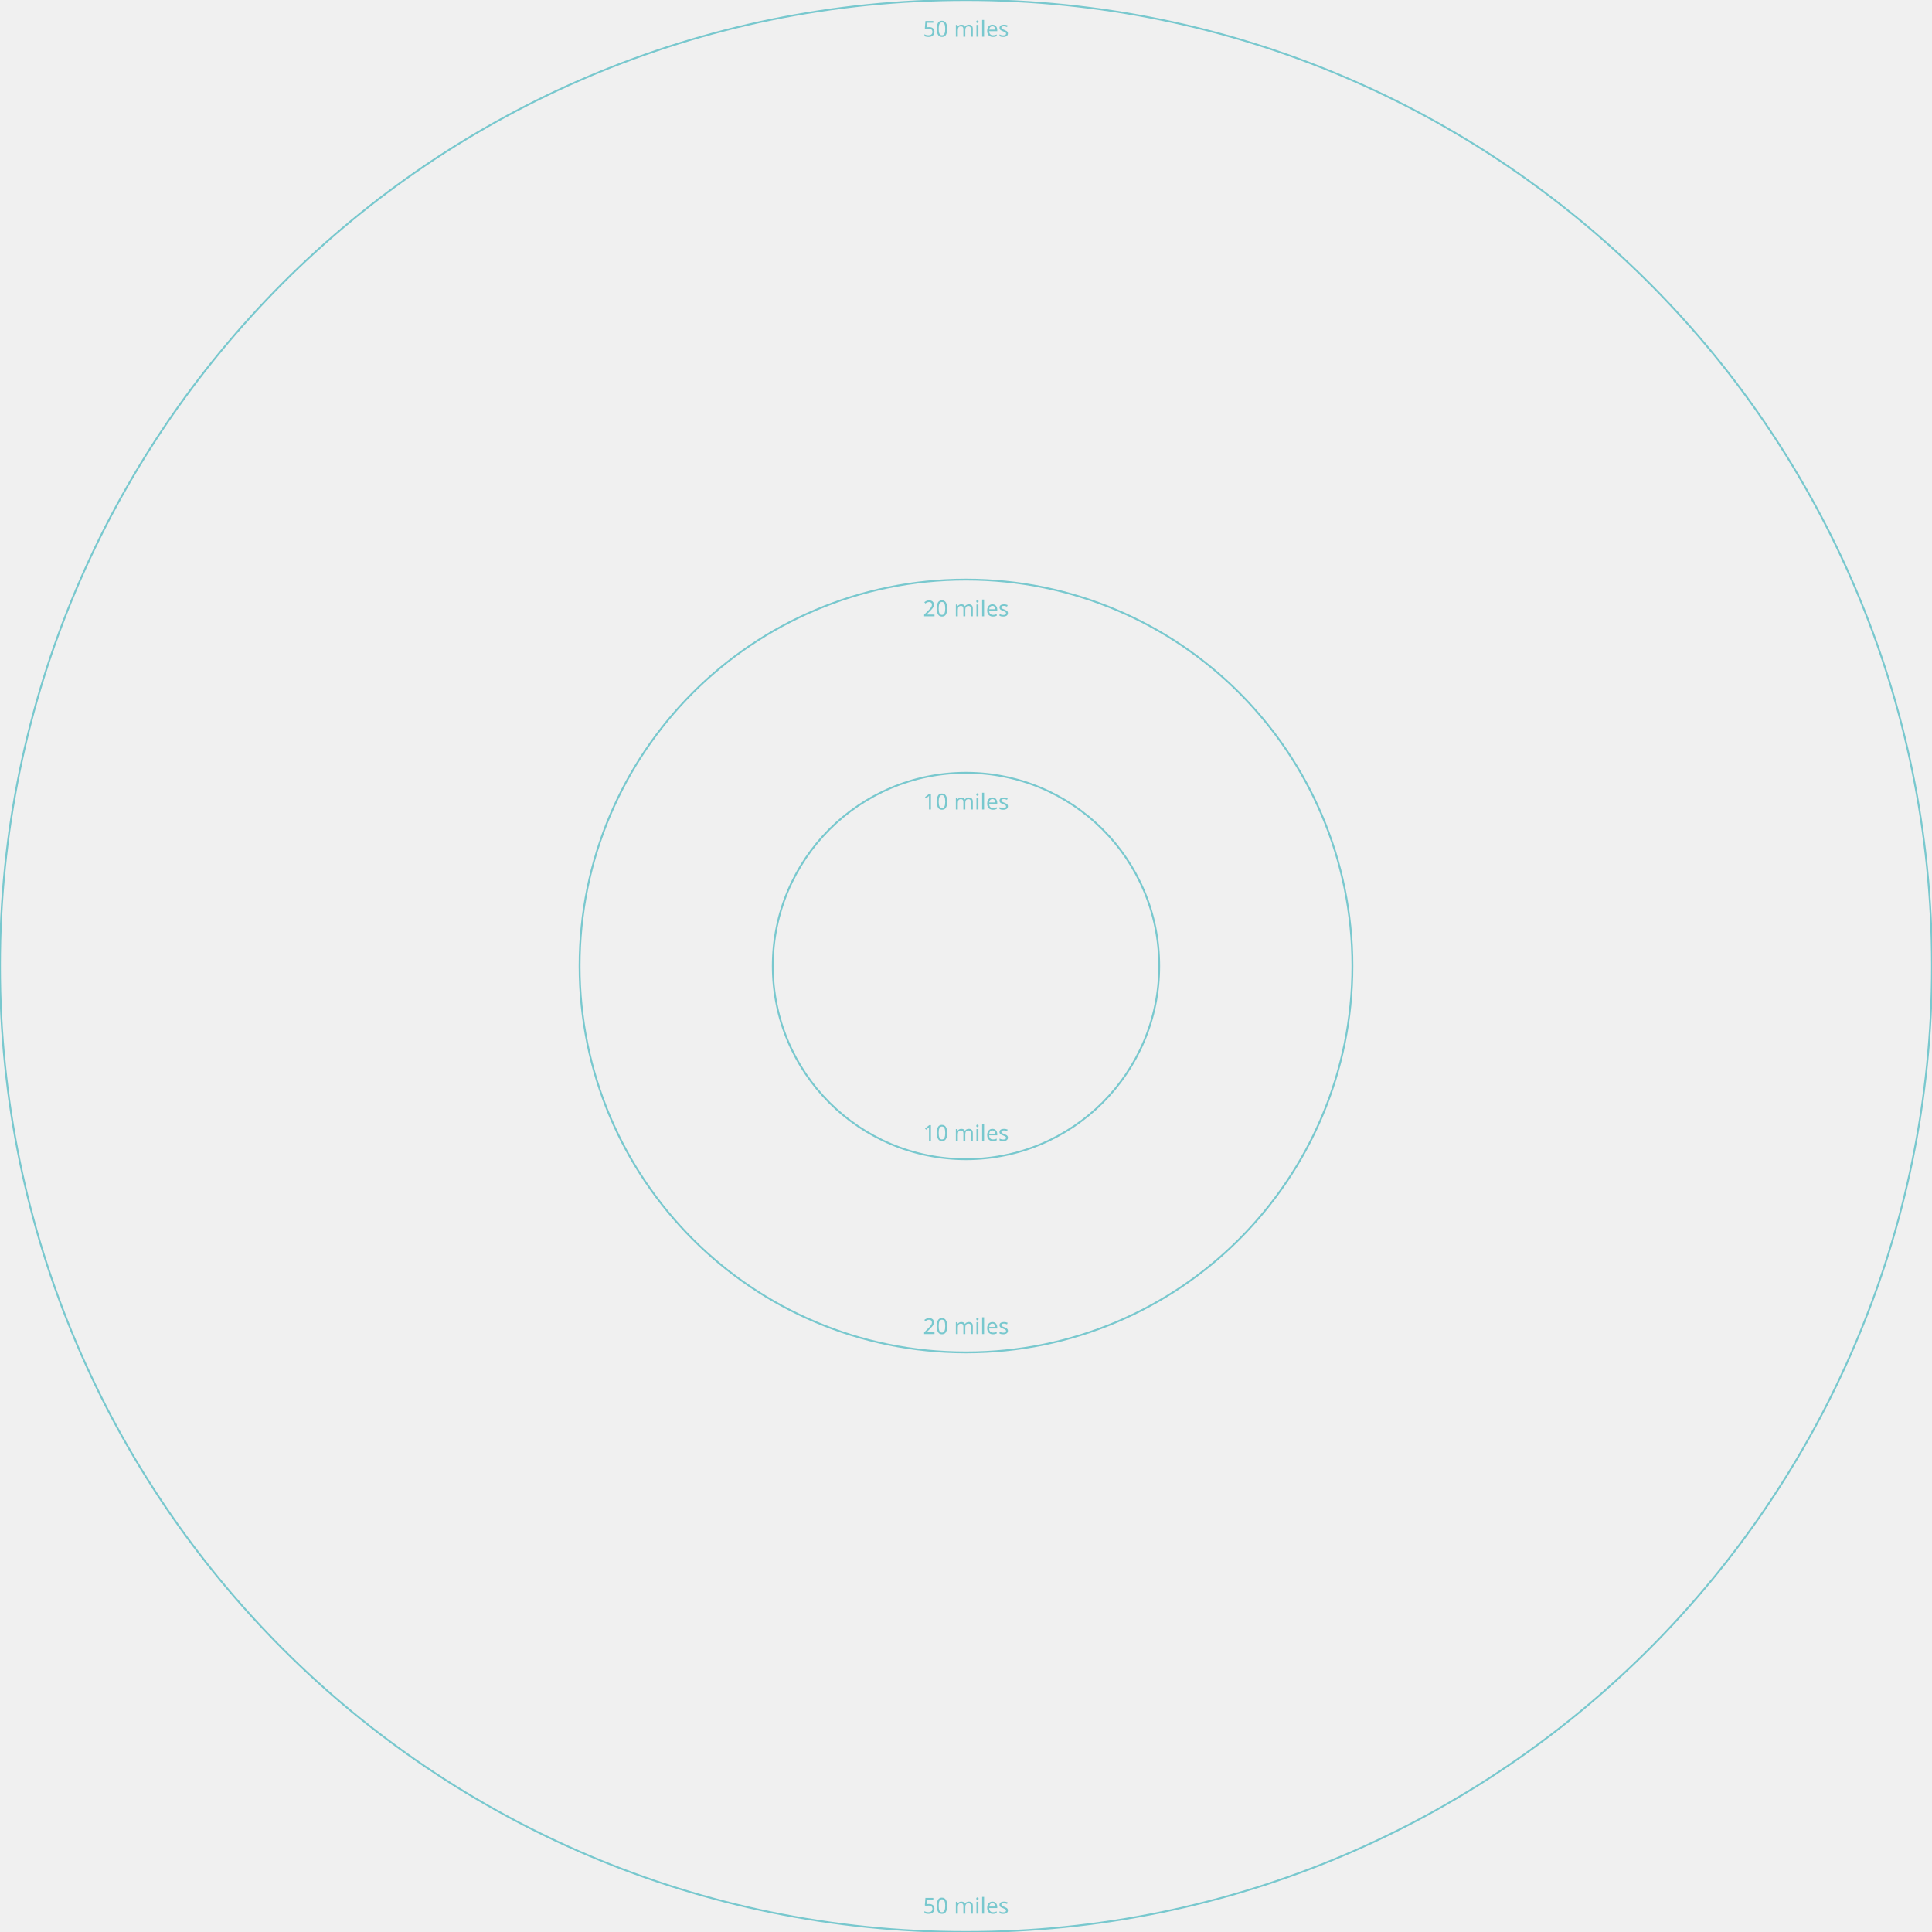
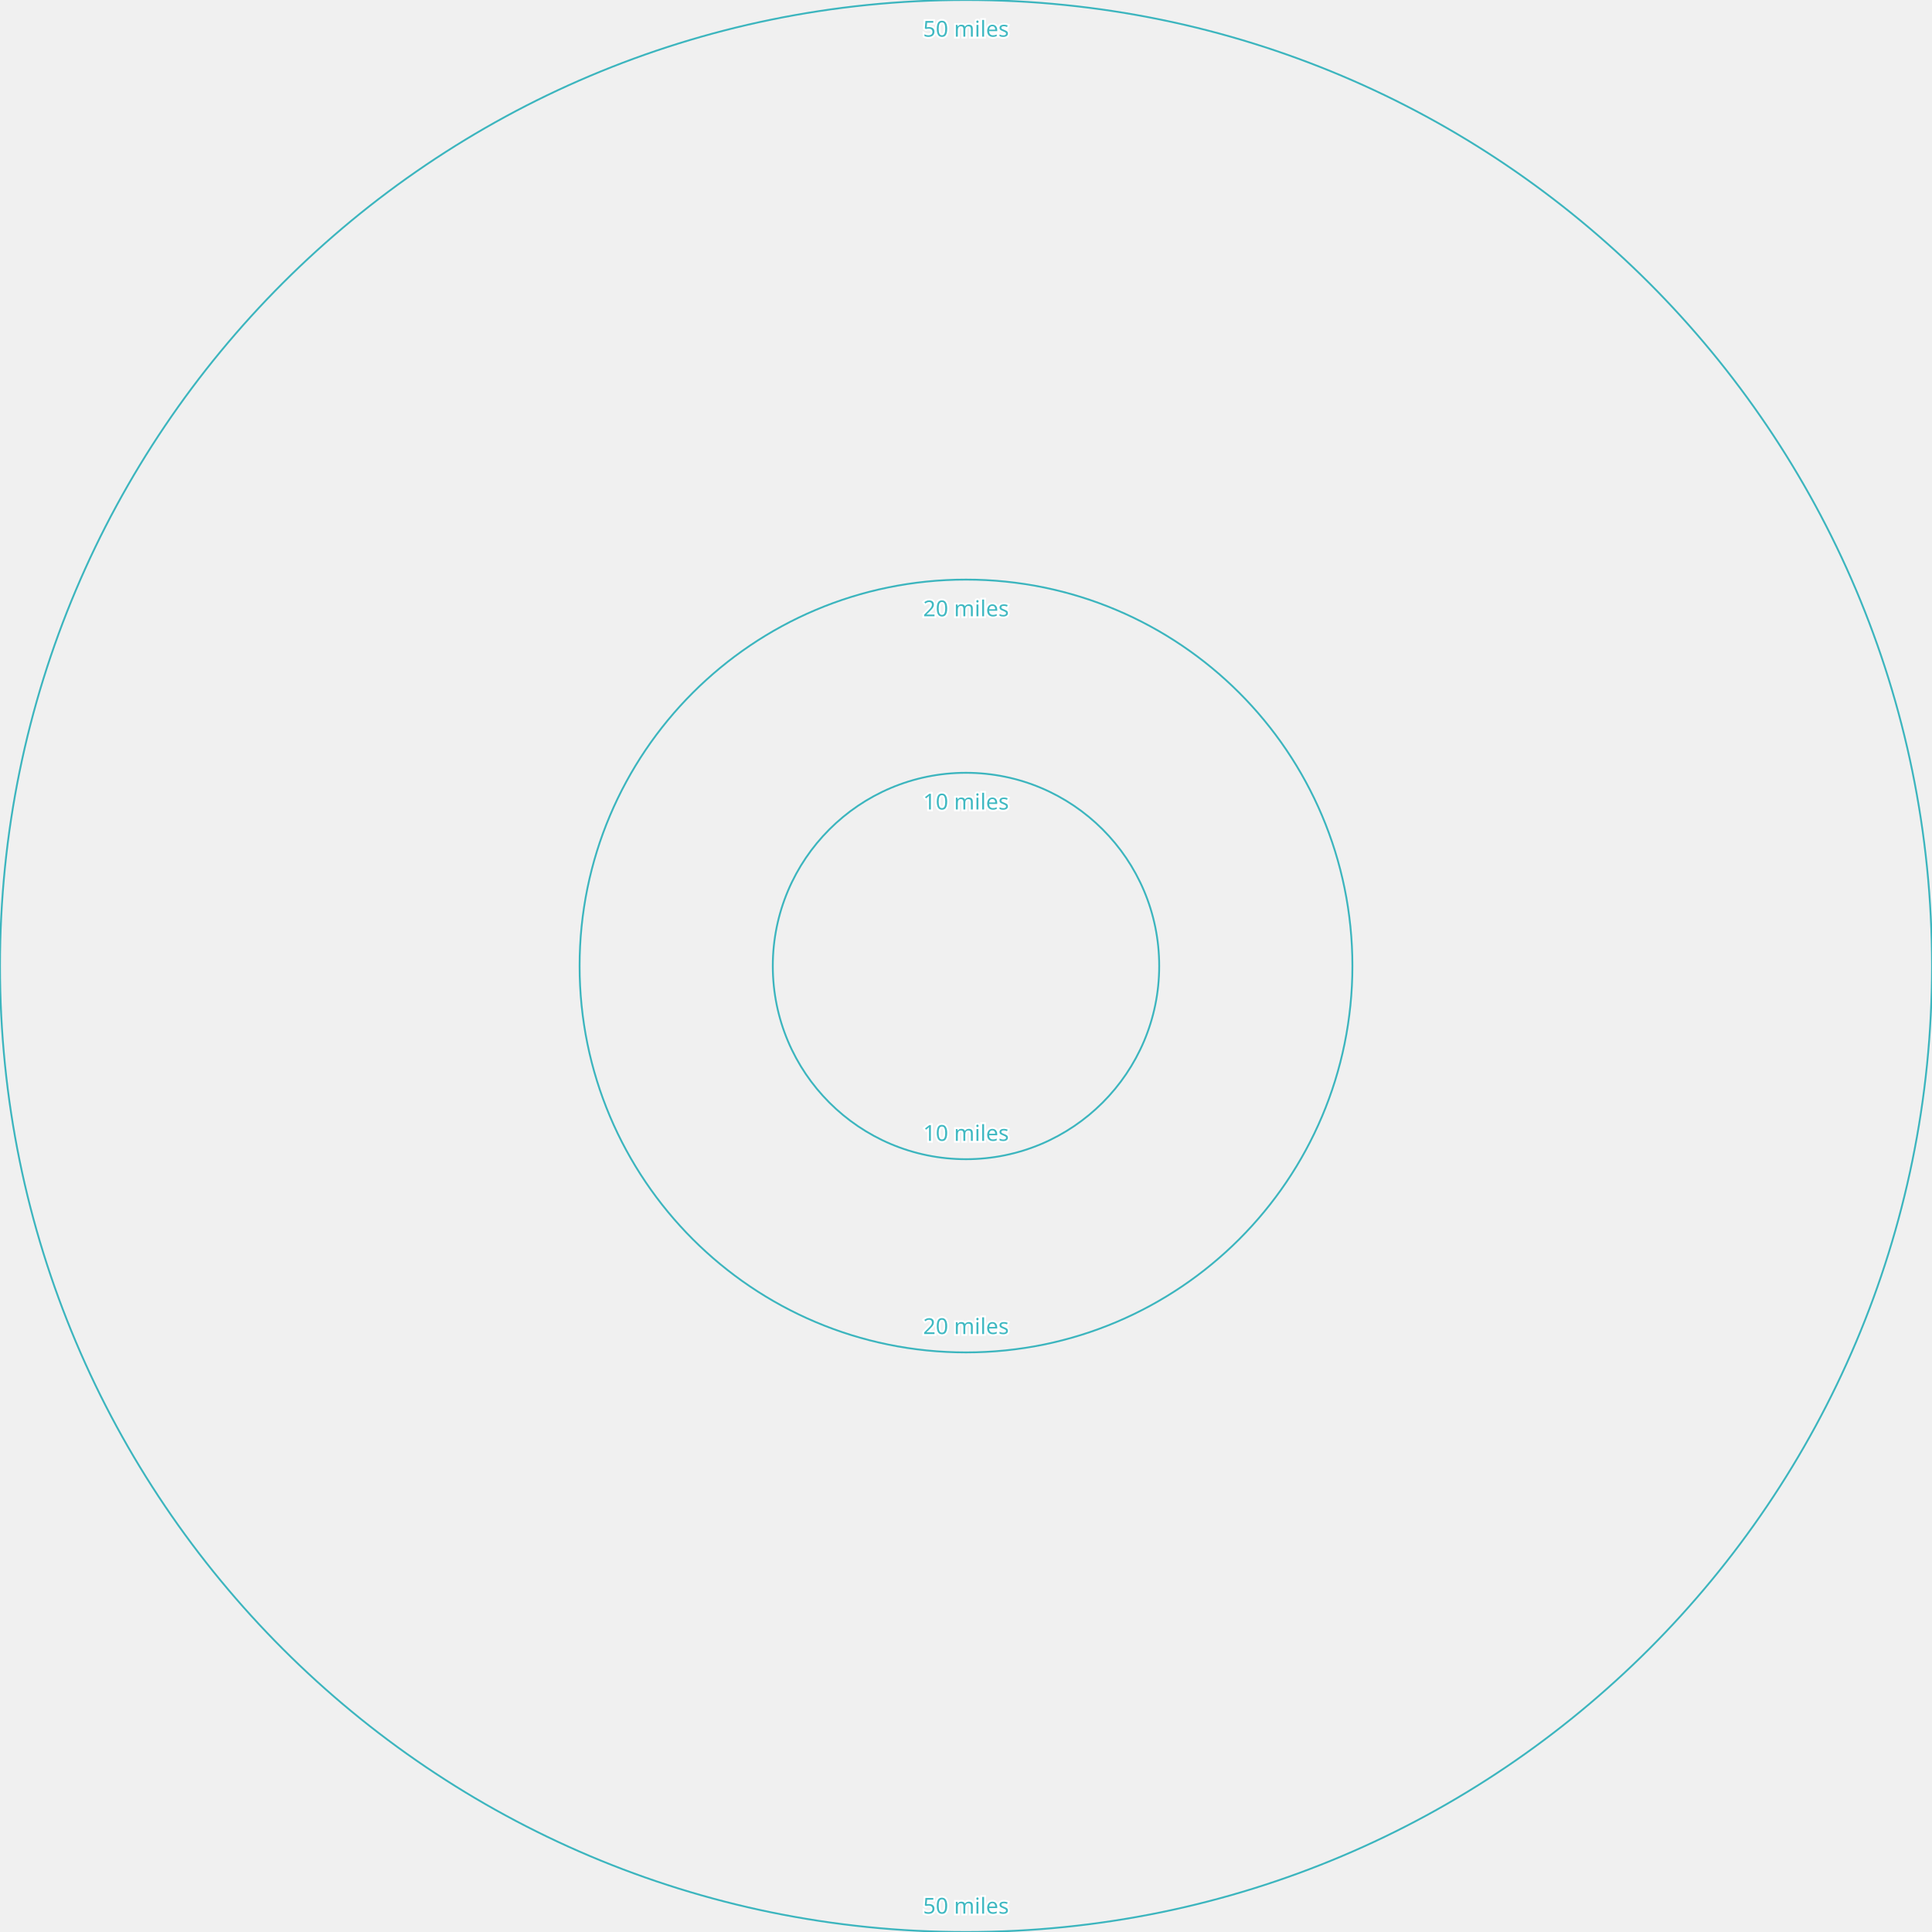
<svg xmlns="http://www.w3.org/2000/svg" viewBox="0 0 1052.726 1052.726" version="1.1" encoding="utf-8" width="1052.726" height="1052.726" xml:space="preserve">
  <style type="text/css">
-         circle {stroke:#00a1ad;stroke-width:1;stroke-opacity:0.5;fill:none}
-         text {fill:#00a1ad;fill-opacity:0.5;font-family:'Myriad Pro','Myriad',sans-serif}
+         circle {stroke:#00a1ad;stroke-width:1;stroke-opacity:0.75;fill:none}
+         text {stroke:#ffffff;stroke-width:2px;paint-order:stroke;fill:#00a1ad;fill-opacity:0.75;font-family:'Myriad Pro','Myriad',sans-serif}
    </style>
  <circle cx="526.363" cy="526.363" r="105.273" />
  <text x="526.363" y="441.09" text-anchor="middle">10 miles</text>
  <text x="526.363" y="621.635" text-anchor="middle">10 miles</text>
  <circle cx="526.363" cy="526.363" r="210.545" />
  <text x="526.363" y="335.818" text-anchor="middle">20 miles</text>
  <text x="526.363" y="726.908" text-anchor="middle">20 miles</text>
  <circle cx="526.363" cy="526.363" r="526.363" />
  <text x="526.363" y="20" text-anchor="middle">50 miles</text>
  <text x="526.363" y="1042.726" text-anchor="middle">50 miles</text>
</svg>
